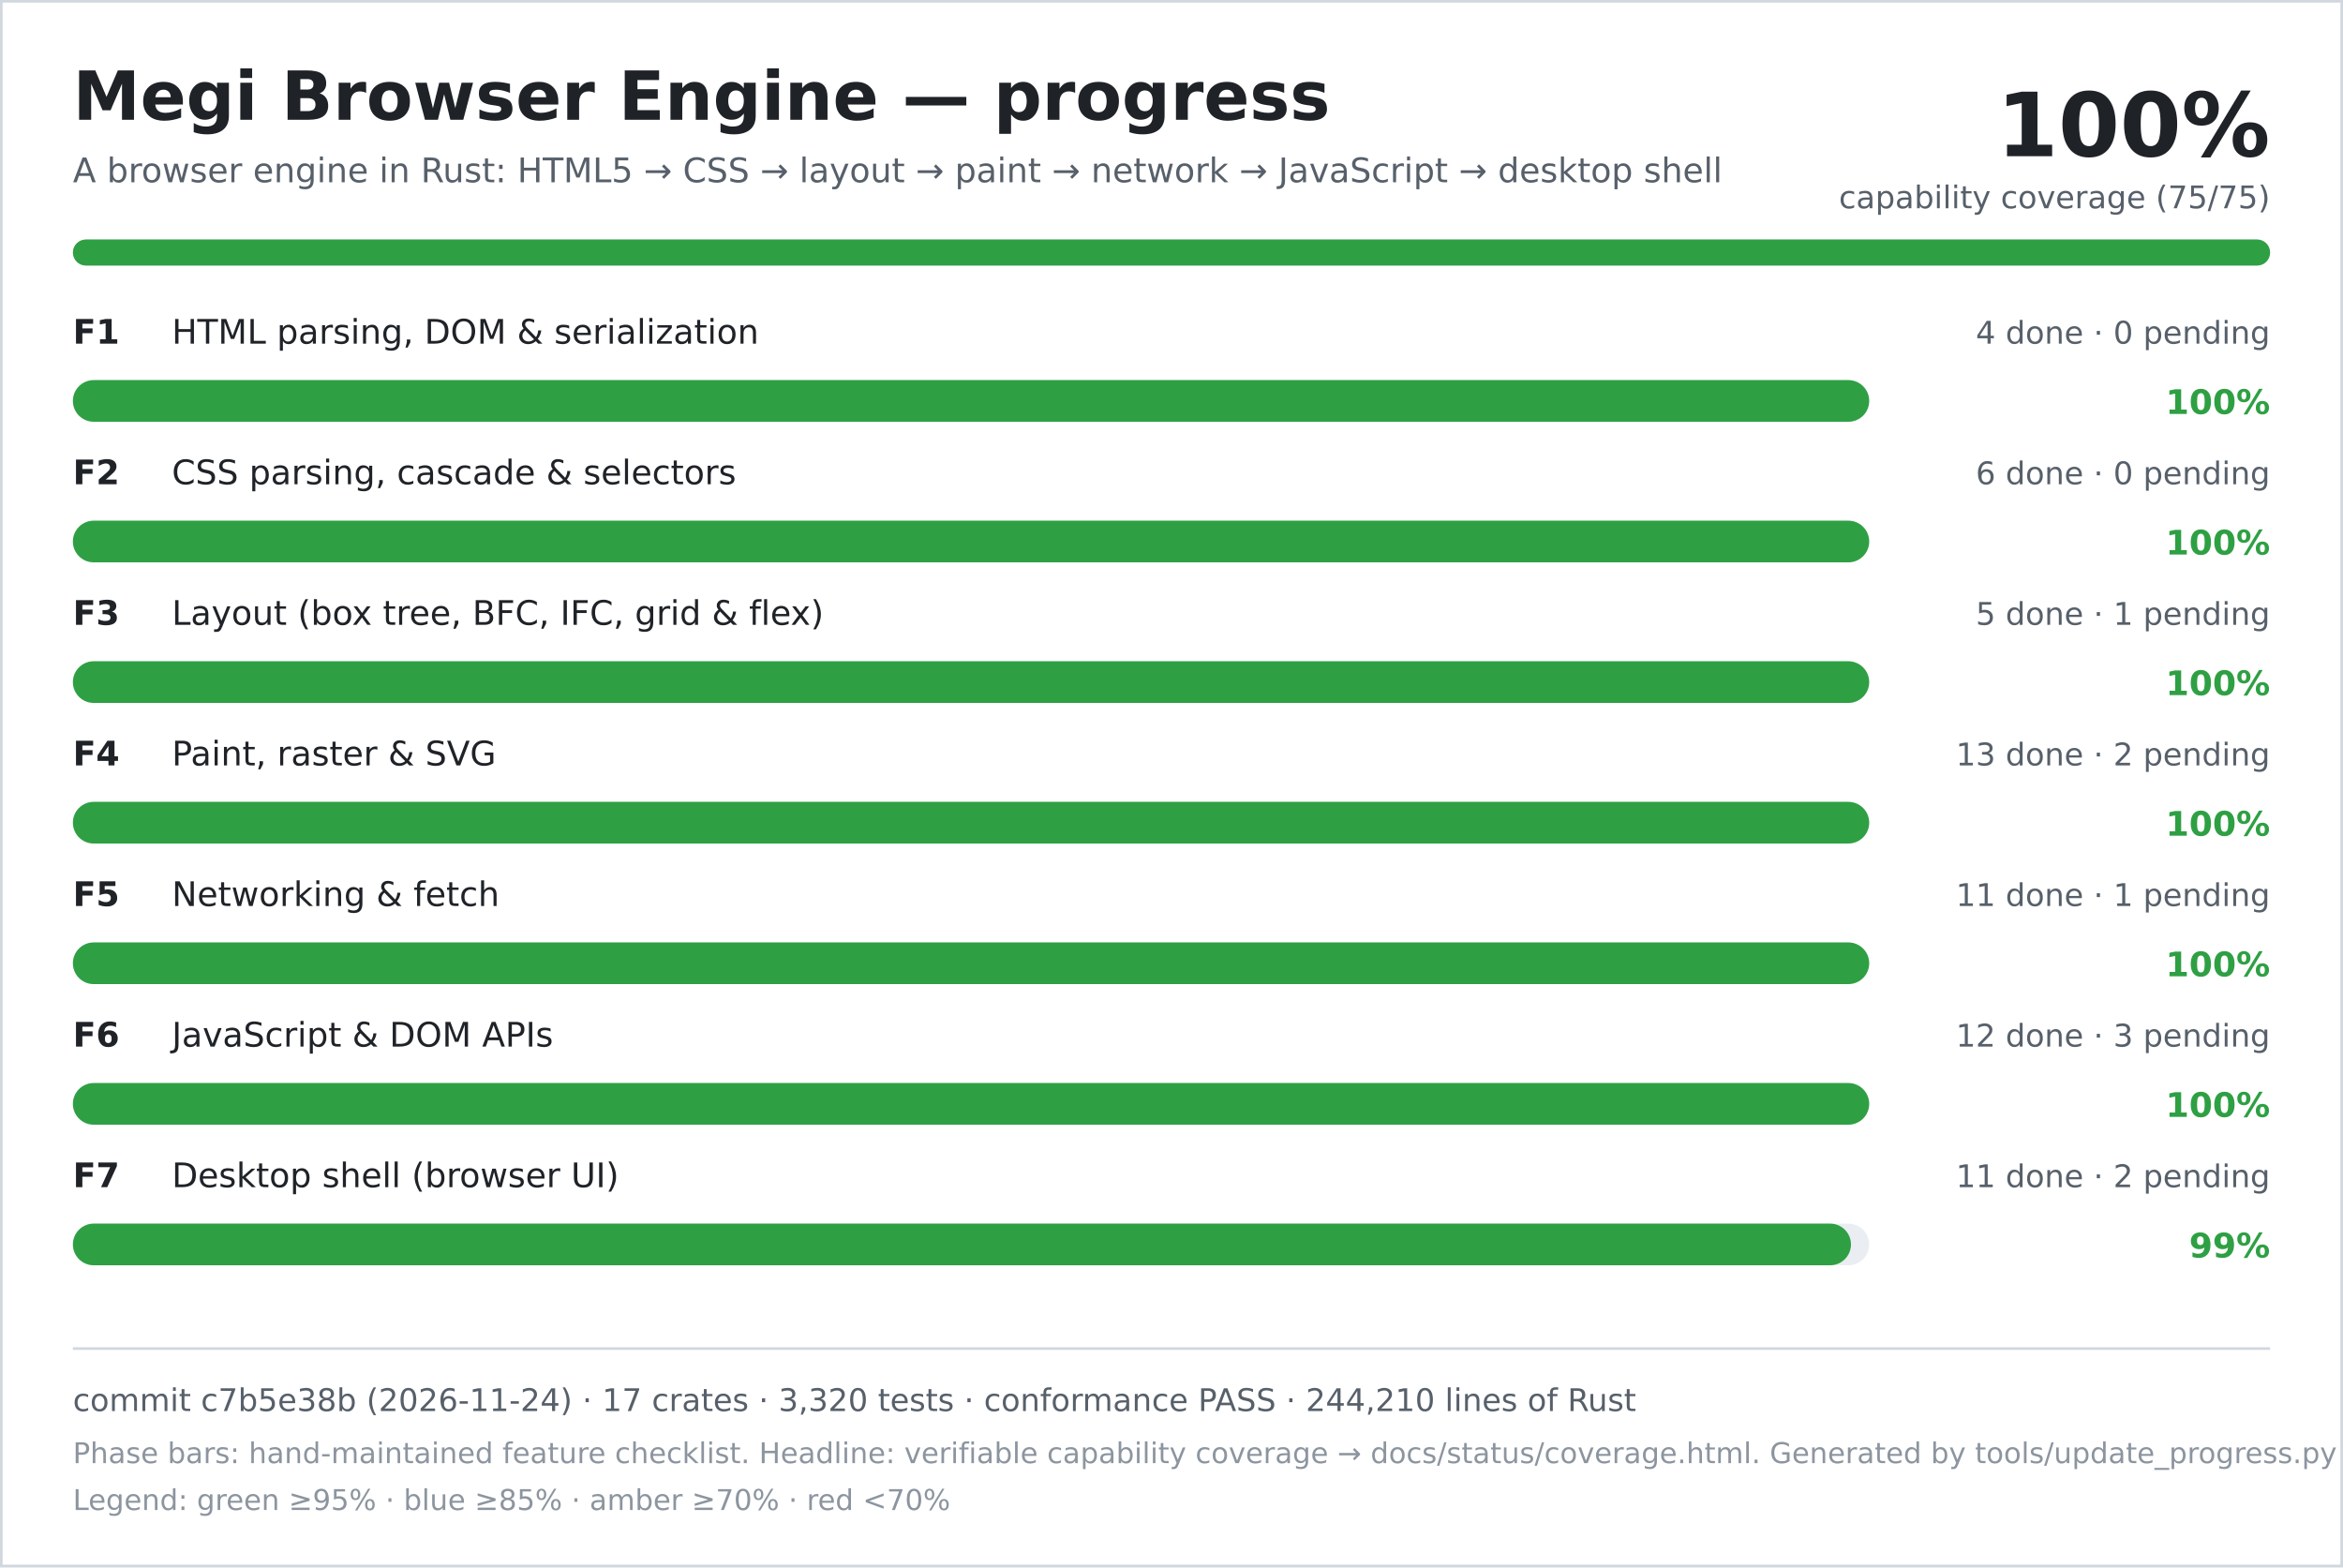
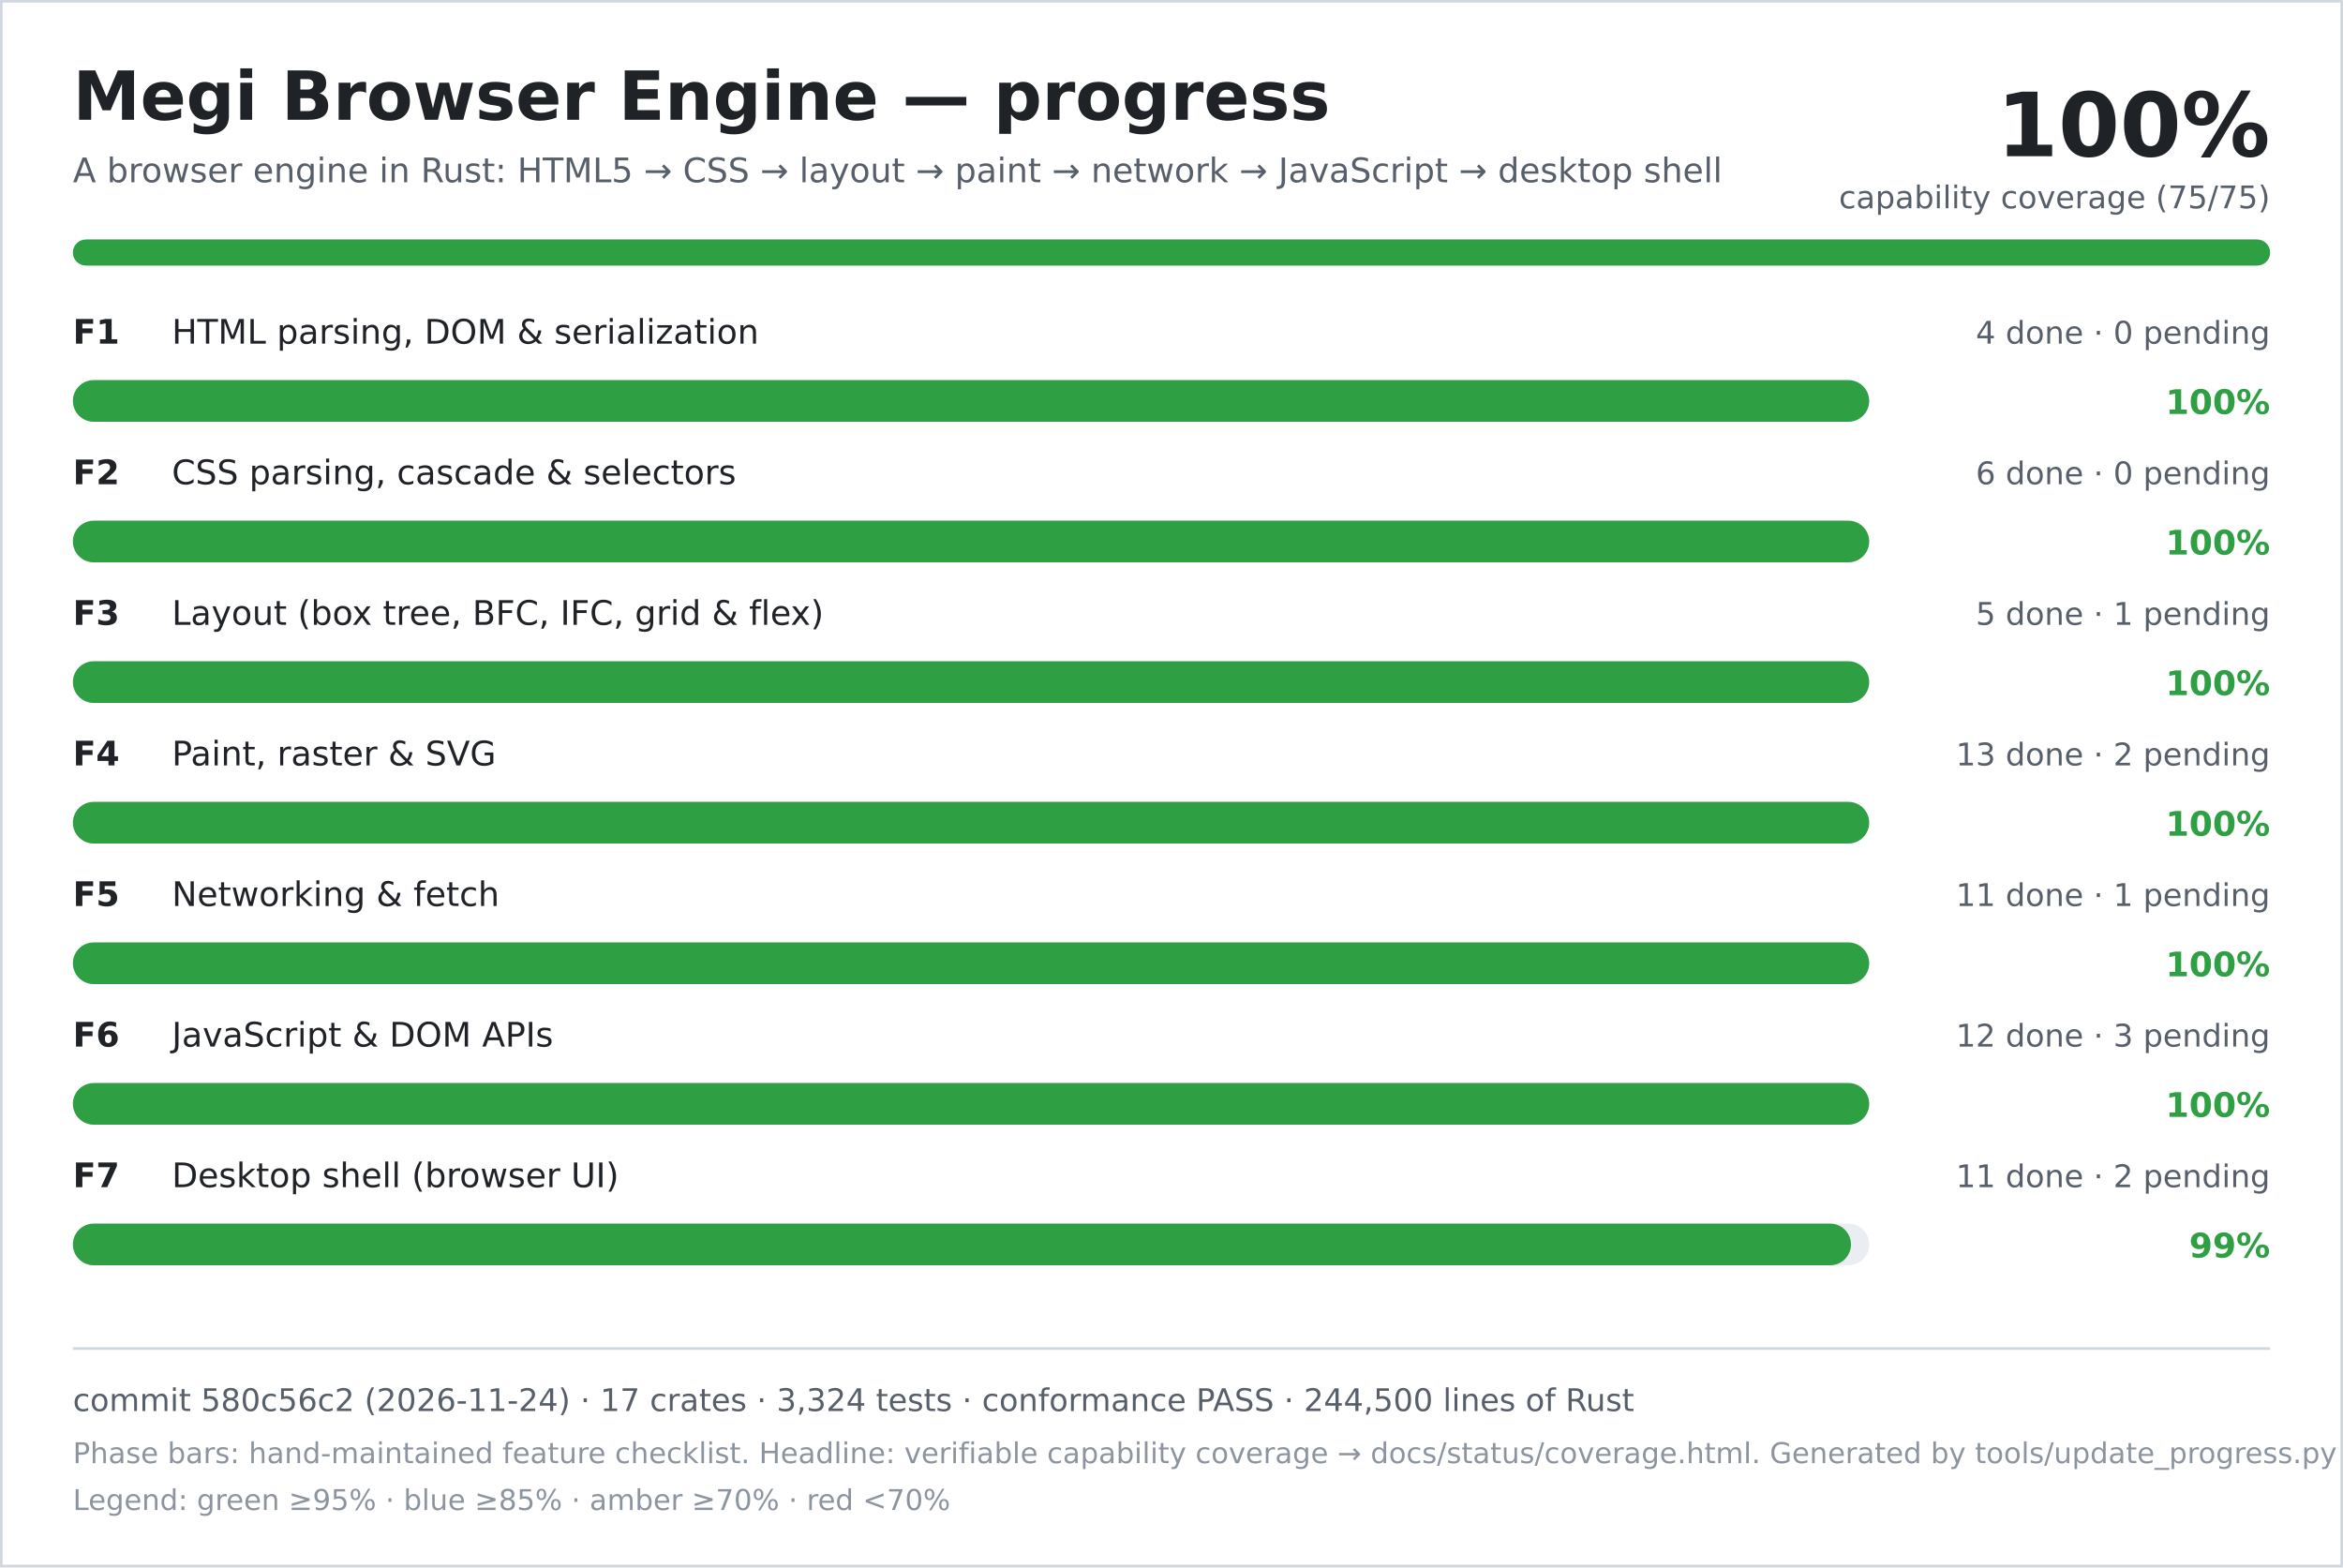
<svg xmlns="http://www.w3.org/2000/svg" width="900" height="602" viewBox="0 0 900 602" role="img" aria-labelledby="title desc">
  <rect width="900" height="602" fill="#ffffff" />
  <rect x="0.5" y="0.5" width="899" height="601" fill="none" stroke="#d0d7de" />
  <text x="28" y="46" font-family="DejaVu Sans, Verdana, sans-serif" font-size="26" font-weight="700" fill="#1f2328">Megi Browser Engine — progress</text>
  <text x="28" y="70" font-family="DejaVu Sans, Verdana, sans-serif" font-size="13" fill="#57606a">A browser engine in Rust: HTML5 → CSS → layout → paint → network → JavaScript → desktop shell</text>
  <text x="872" y="60" text-anchor="end" font-family="DejaVu Sans, Verdana, sans-serif" font-size="34" font-weight="700" fill="#1f2328">100%</text>
  <text x="872" y="80" text-anchor="end" font-family="DejaVu Sans, Verdana, sans-serif" font-size="12" fill="#57606a">capability coverage (75/75)</text>
  <rect x="28" y="92" width="844" height="10" rx="5" fill="#d0d7de" />
  <rect x="28" y="92" width="844" height="10" rx="5" fill="#2ea043" />
  <text x="28" y="132" font-family="DejaVu Sans, Verdana, sans-serif" font-size="13" font-weight="700" fill="#1f2328">F1</text>
  <text x="66" y="132" font-family="DejaVu Sans, Verdana, sans-serif" font-size="13" fill="#1f2328">HTML parsing, DOM &amp; serialization</text>
  <text x="872" y="132" text-anchor="end" font-family="DejaVu Sans, Verdana, sans-serif" font-size="12" fill="#57606a">4 done · 0 pending</text>
  <rect x="28" y="146" width="690" height="16" rx="8" fill="#eaeef2" />
  <rect x="28" y="146" width="690" height="16" rx="8" fill="#2ea043" />
  <text x="872" y="159" text-anchor="end" font-family="DejaVu Sans, Verdana, sans-serif" font-size="13" font-weight="700" fill="#2ea043">100%</text>
  <text x="28" y="186" font-family="DejaVu Sans, Verdana, sans-serif" font-size="13" font-weight="700" fill="#1f2328">F2</text>
  <text x="66" y="186" font-family="DejaVu Sans, Verdana, sans-serif" font-size="13" fill="#1f2328">CSS parsing, cascade &amp; selectors</text>
  <text x="872" y="186" text-anchor="end" font-family="DejaVu Sans, Verdana, sans-serif" font-size="12" fill="#57606a">6 done · 0 pending</text>
  <rect x="28" y="200" width="690" height="16" rx="8" fill="#eaeef2" />
  <rect x="28" y="200" width="690" height="16" rx="8" fill="#2ea043" />
  <text x="872" y="213" text-anchor="end" font-family="DejaVu Sans, Verdana, sans-serif" font-size="13" font-weight="700" fill="#2ea043">100%</text>
  <text x="28" y="240" font-family="DejaVu Sans, Verdana, sans-serif" font-size="13" font-weight="700" fill="#1f2328">F3</text>
  <text x="66" y="240" font-family="DejaVu Sans, Verdana, sans-serif" font-size="13" fill="#1f2328">Layout (box tree, BFC, IFC, grid &amp; flex)</text>
  <text x="872" y="240" text-anchor="end" font-family="DejaVu Sans, Verdana, sans-serif" font-size="12" fill="#57606a">5 done · 1 pending</text>
  <rect x="28" y="254" width="690" height="16" rx="8" fill="#eaeef2" />
  <rect x="28" y="254" width="690" height="16" rx="8" fill="#2ea043" />
  <text x="872" y="267" text-anchor="end" font-family="DejaVu Sans, Verdana, sans-serif" font-size="13" font-weight="700" fill="#2ea043">100%</text>
  <text x="28" y="294" font-family="DejaVu Sans, Verdana, sans-serif" font-size="13" font-weight="700" fill="#1f2328">F4</text>
  <text x="66" y="294" font-family="DejaVu Sans, Verdana, sans-serif" font-size="13" fill="#1f2328">Paint, raster &amp; SVG</text>
  <text x="872" y="294" text-anchor="end" font-family="DejaVu Sans, Verdana, sans-serif" font-size="12" fill="#57606a">13 done · 2 pending</text>
  <rect x="28" y="308" width="690" height="16" rx="8" fill="#eaeef2" />
  <rect x="28" y="308" width="690" height="16" rx="8" fill="#2ea043" />
  <text x="872" y="321" text-anchor="end" font-family="DejaVu Sans, Verdana, sans-serif" font-size="13" font-weight="700" fill="#2ea043">100%</text>
  <text x="28" y="348" font-family="DejaVu Sans, Verdana, sans-serif" font-size="13" font-weight="700" fill="#1f2328">F5</text>
  <text x="66" y="348" font-family="DejaVu Sans, Verdana, sans-serif" font-size="13" fill="#1f2328">Networking &amp; fetch</text>
  <text x="872" y="348" text-anchor="end" font-family="DejaVu Sans, Verdana, sans-serif" font-size="12" fill="#57606a">11 done · 1 pending</text>
  <rect x="28" y="362" width="690" height="16" rx="8" fill="#eaeef2" />
  <rect x="28" y="362" width="690" height="16" rx="8" fill="#2ea043" />
  <text x="872" y="375" text-anchor="end" font-family="DejaVu Sans, Verdana, sans-serif" font-size="13" font-weight="700" fill="#2ea043">100%</text>
  <text x="28" y="402" font-family="DejaVu Sans, Verdana, sans-serif" font-size="13" font-weight="700" fill="#1f2328">F6</text>
  <text x="66" y="402" font-family="DejaVu Sans, Verdana, sans-serif" font-size="13" fill="#1f2328">JavaScript &amp; DOM APIs</text>
  <text x="872" y="402" text-anchor="end" font-family="DejaVu Sans, Verdana, sans-serif" font-size="12" fill="#57606a">12 done · 3 pending</text>
  <rect x="28" y="416" width="690" height="16" rx="8" fill="#eaeef2" />
  <rect x="28" y="416" width="690" height="16" rx="8" fill="#2ea043" />
  <text x="872" y="429" text-anchor="end" font-family="DejaVu Sans, Verdana, sans-serif" font-size="13" font-weight="700" fill="#2ea043">100%</text>
  <text x="28" y="456" font-family="DejaVu Sans, Verdana, sans-serif" font-size="13" font-weight="700" fill="#1f2328">F7</text>
  <text x="66" y="456" font-family="DejaVu Sans, Verdana, sans-serif" font-size="13" fill="#1f2328">Desktop shell (browser UI)</text>
  <text x="872" y="456" text-anchor="end" font-family="DejaVu Sans, Verdana, sans-serif" font-size="12" fill="#57606a">11 done · 2 pending</text>
  <rect x="28" y="470" width="690" height="16" rx="8" fill="#eaeef2" />
  <rect x="28" y="470" width="683" height="16" rx="8" fill="#2ea043" />
  <text x="872" y="483" text-anchor="end" font-family="DejaVu Sans, Verdana, sans-serif" font-size="13" font-weight="700" fill="#2ea043">99%</text>
  <line x1="28" y1="518" x2="872" y2="518" stroke="#d0d7de" />
-   <text x="28" y="542" font-family="DejaVu Sans, Verdana, sans-serif" font-size="12" fill="#57606a">commit c7b5e38b (2026-11-24) · 17 crates · 3,320 tests · conformance PASS · 244,210 lines of Rust</text>
+   <text x="28" y="542" font-family="DejaVu Sans, Verdana, sans-serif" font-size="12" fill="#57606a">commit 580c56c2 (2026-11-24) · 17 crates · 3,324 tests · conformance PASS · 244,500 lines of Rust</text>
  <text x="28" y="562" font-family="DejaVu Sans, Verdana, sans-serif" font-size="11" fill="#8c959f">Phase bars: hand-maintained feature checklist. Headline: verifiable capability coverage → docs/status/coverage.html. Generated by tools/update_progress.py — do not edit.</text>
  <text x="28" y="580" font-family="DejaVu Sans, Verdana, sans-serif" font-size="11" fill="#8c959f">Legend: green ≥95% · blue ≥85% · amber ≥70% · red &lt;70%</text>
</svg>
